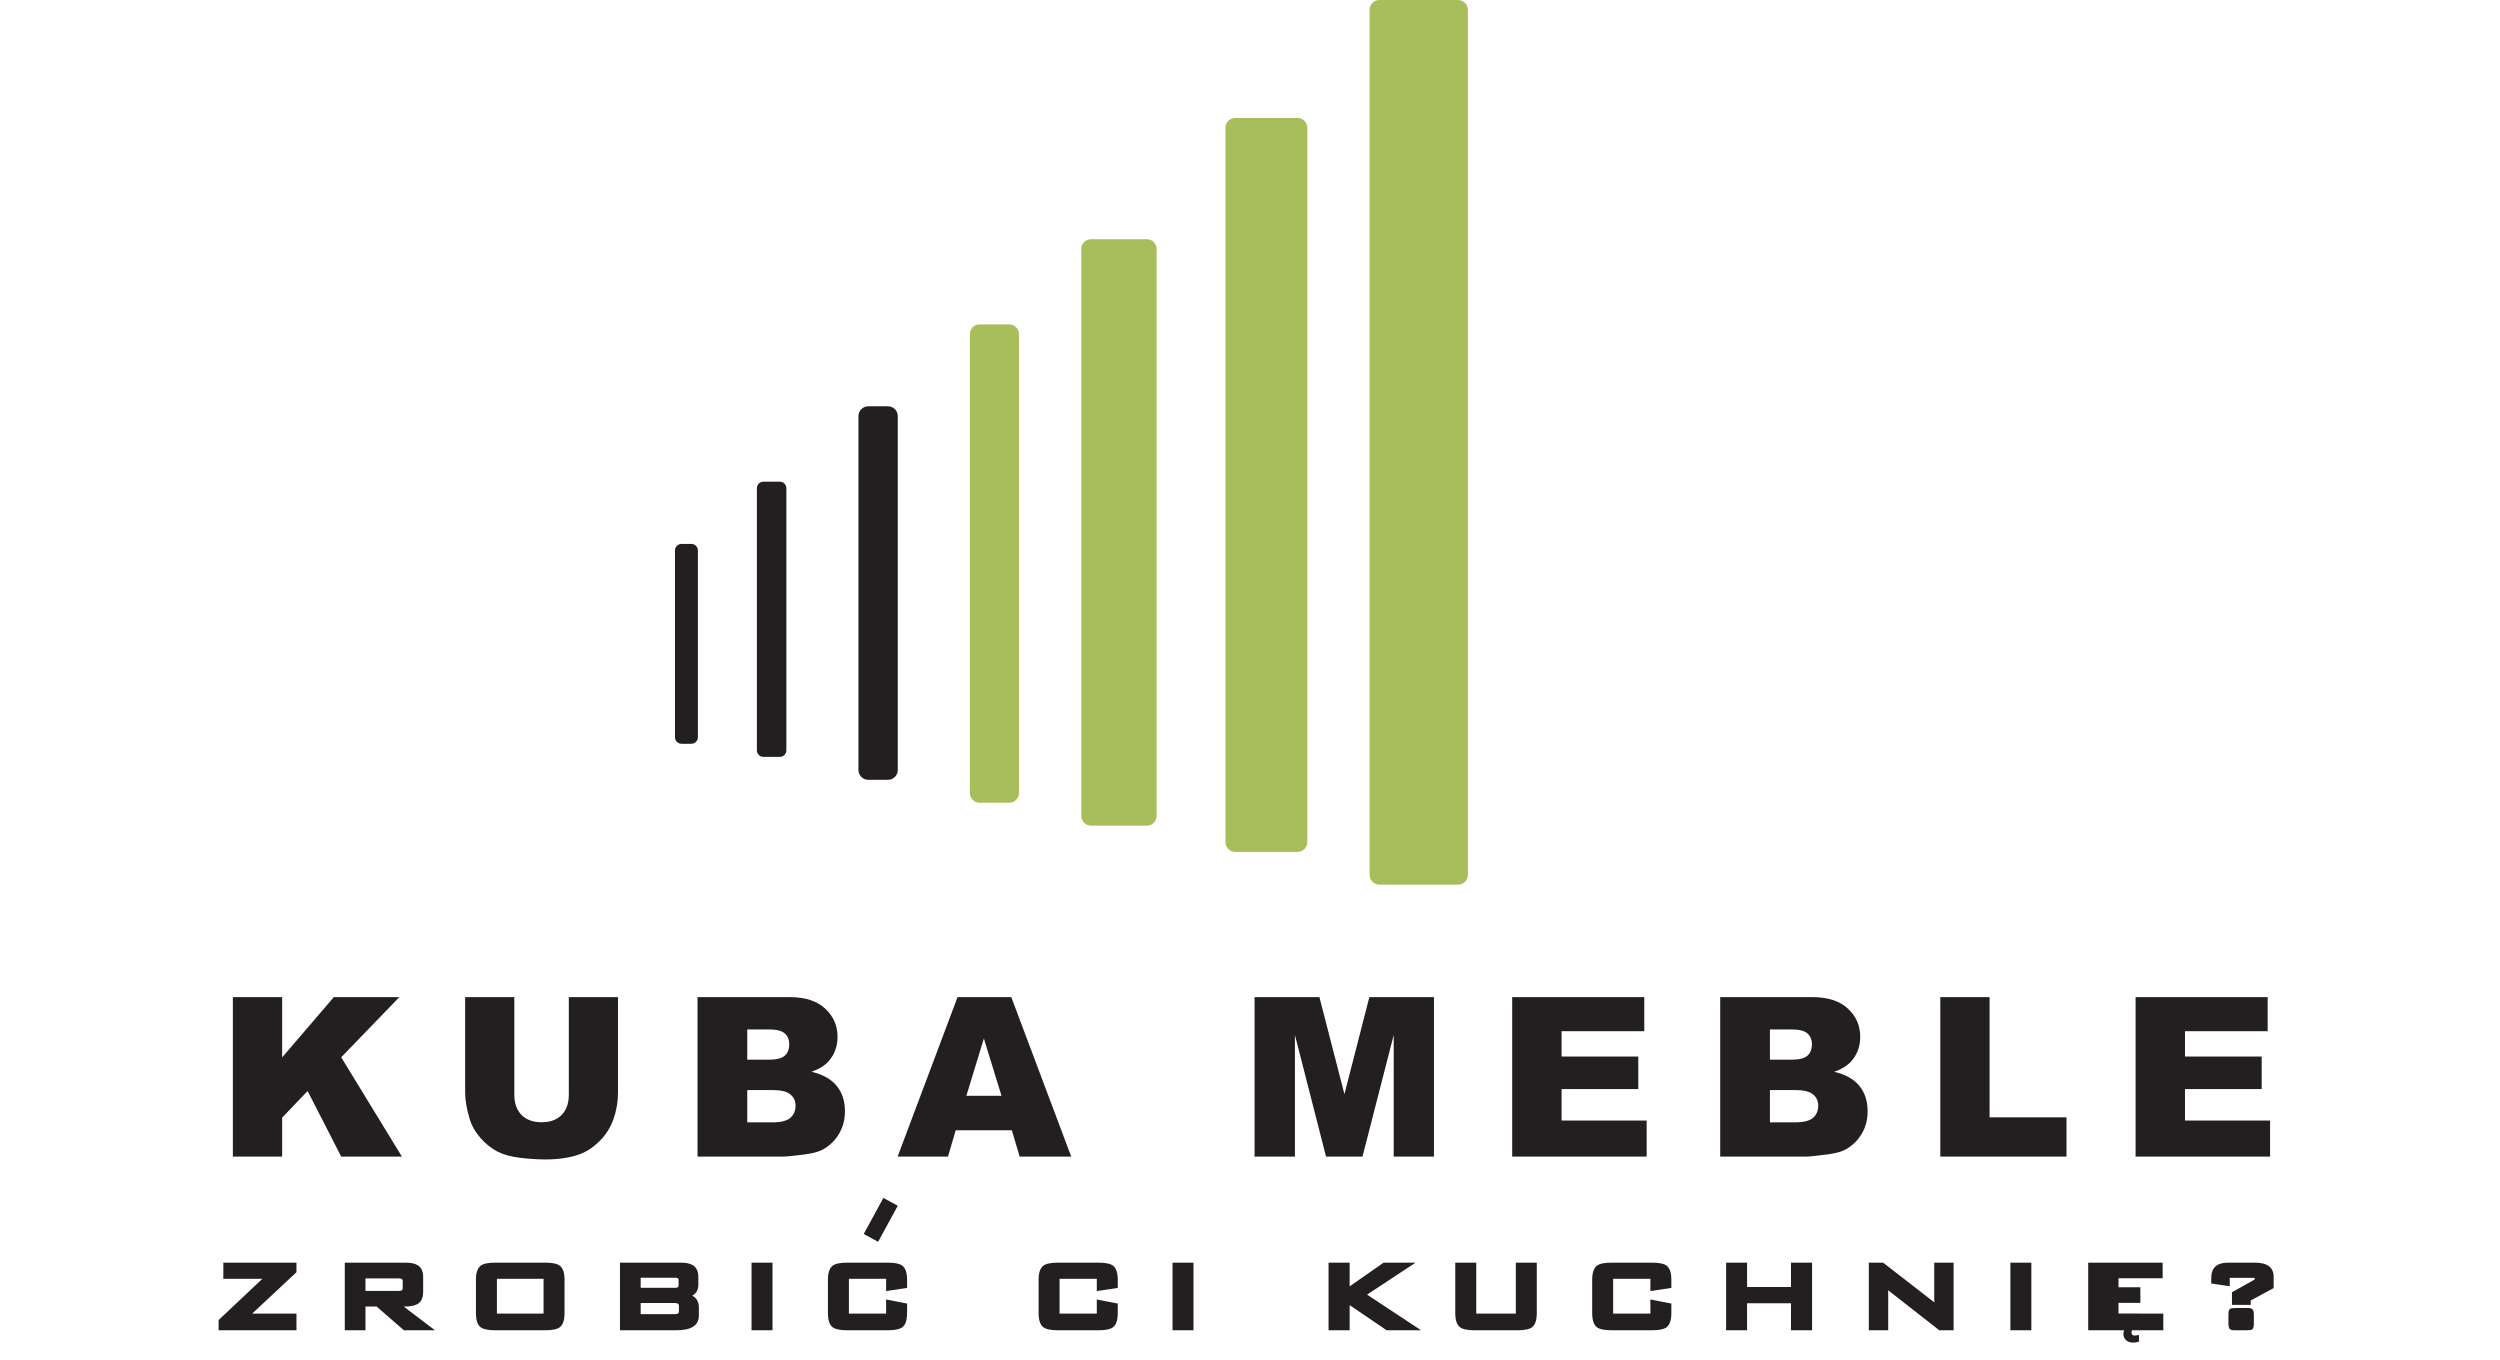
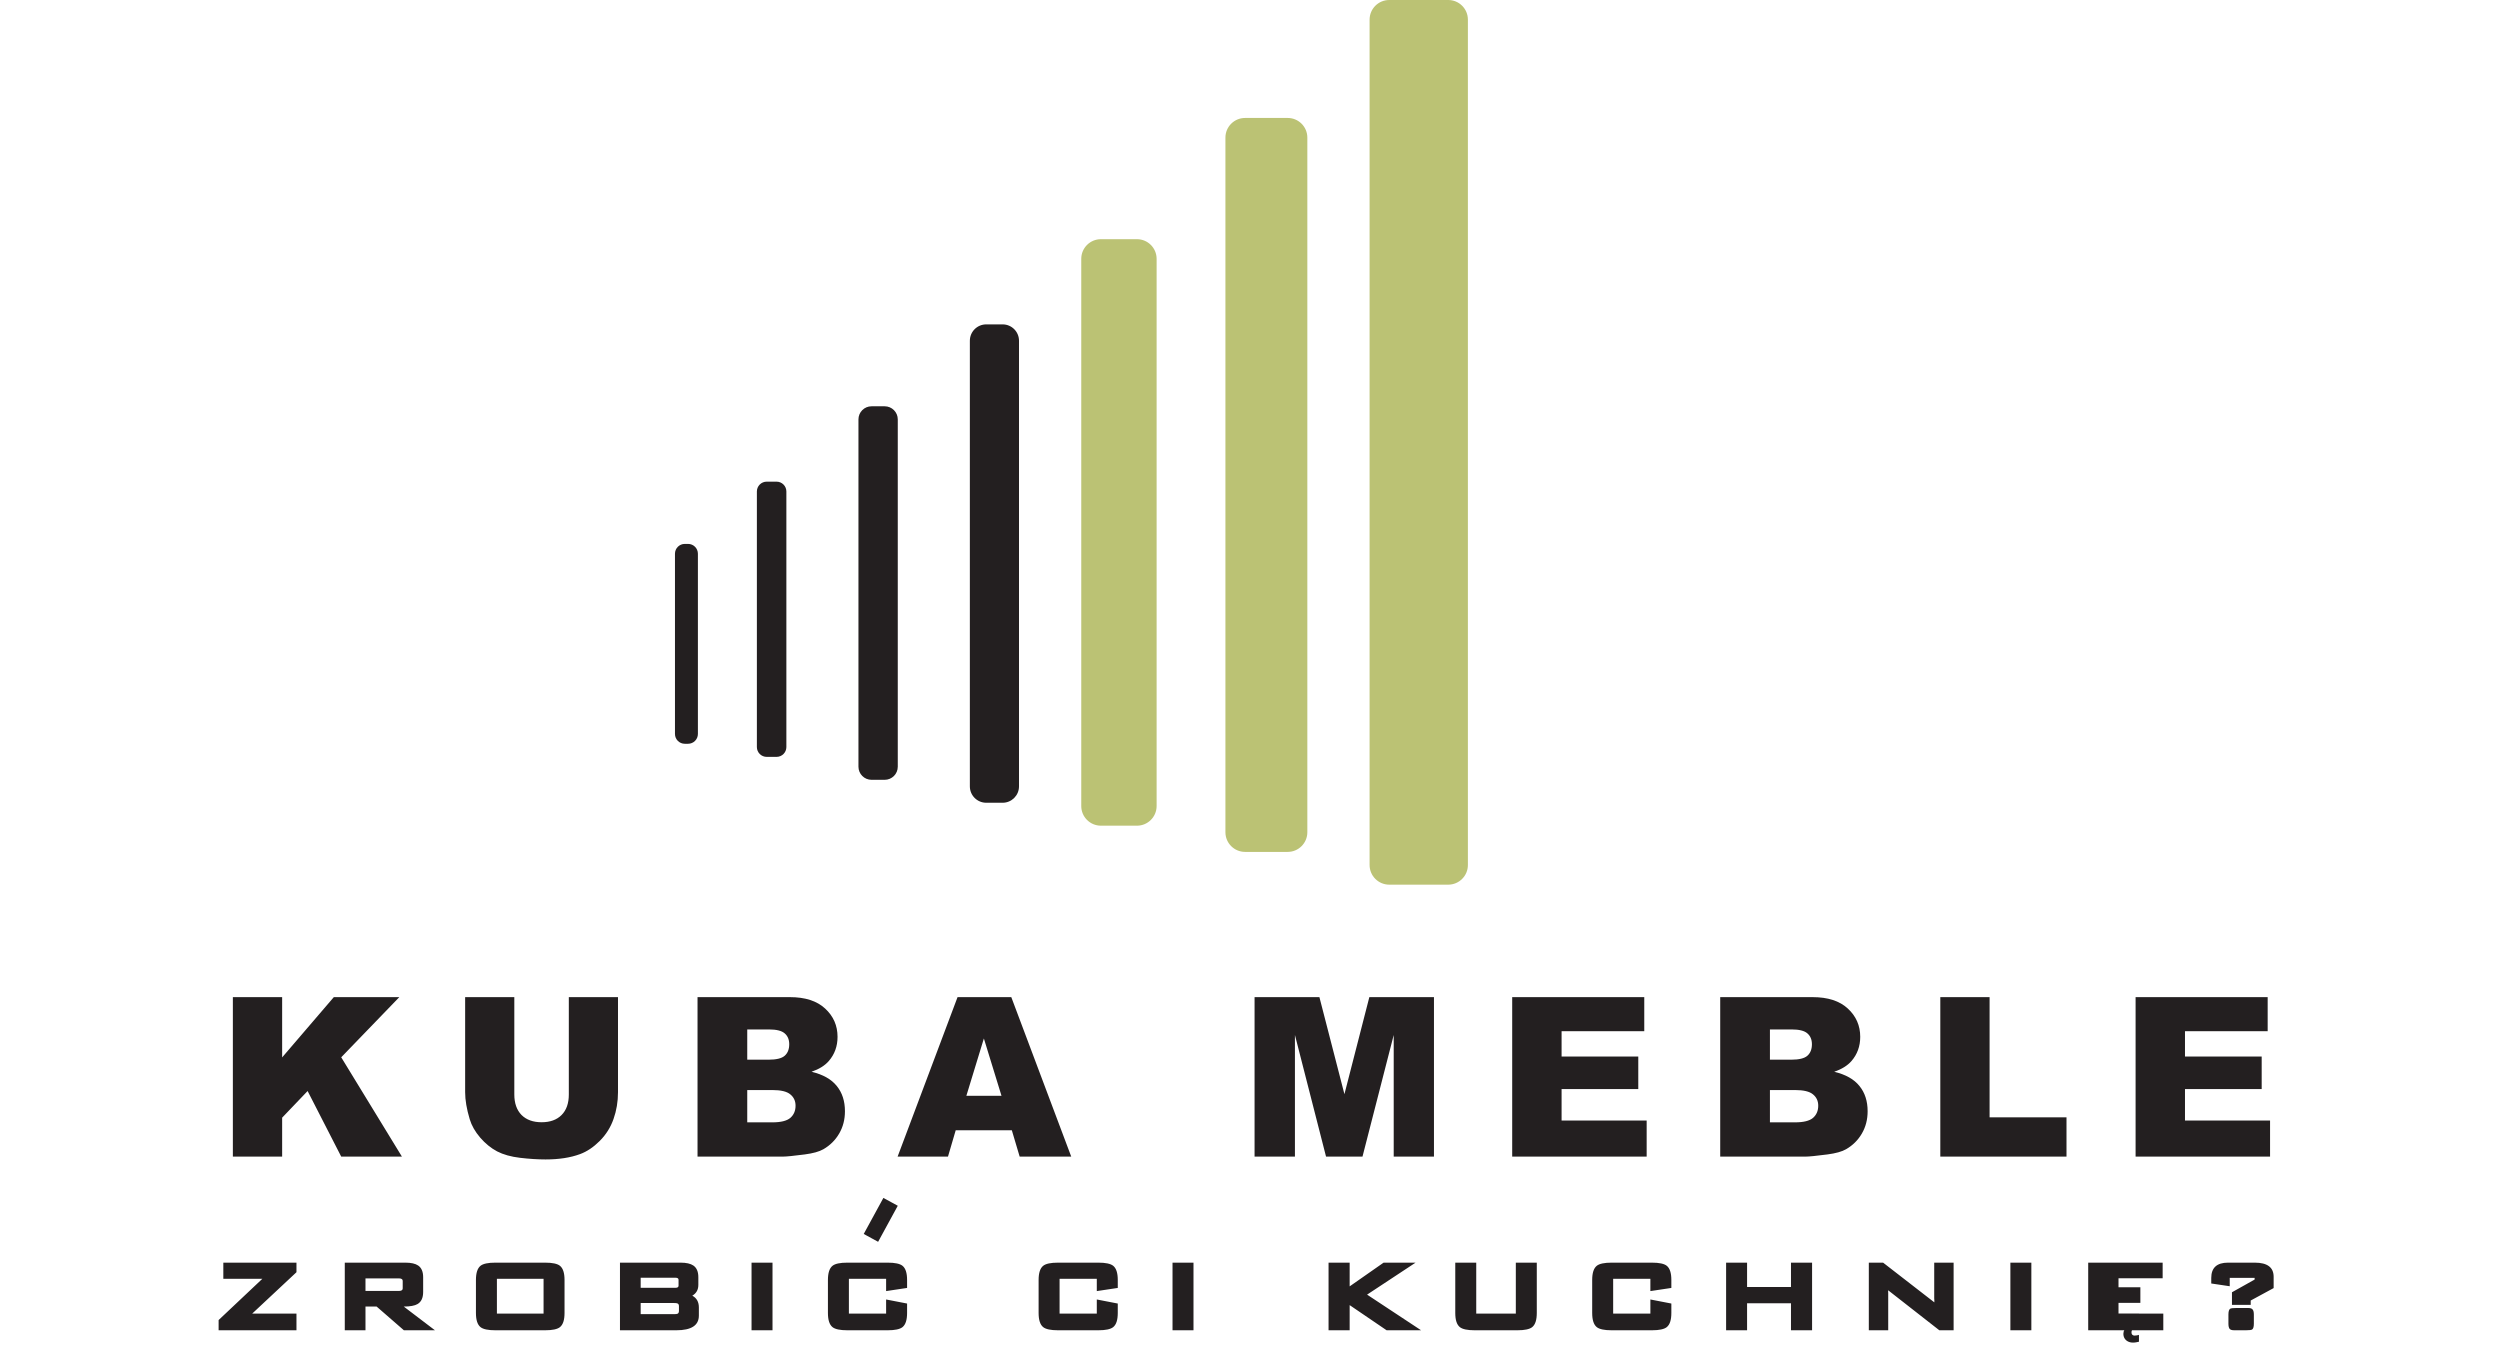
<svg xmlns="http://www.w3.org/2000/svg" width="763" height="415" viewBox="0 0 763 415" fill="none">
-   <rect x="418" width="30" height="270" rx="3" fill="#A8BE5B" />
-   <rect x="374" y="36" width="25" height="224" rx="3" fill="#A8BE5B" />
-   <rect x="330" y="73" width="23" height="179" rx="3" fill="#A8BE5B" />
-   <rect x="296" y="99" width="15" height="146" rx="3" fill="#A8BE5B" />
-   <rect x="262" y="124" width="12" height="114" rx="3" fill="#231F20" />
-   <rect x="231" y="147" width="9" height="84" rx="2" fill="#231F20" />
-   <rect x="206" y="166" width="7" height="61" rx="2" fill="#231F20" />
+   <rect x="418" width="30" height="270" rx="6" fill="#BBC274" />
+   <rect x="374" y="36" width="25" height="224" rx="6" fill="#BBC274" />
+   <rect x="330" y="73" width="23" height="179" rx="6" fill="#BBC274" />
+   <rect x="296" y="99" width="15" height="146" rx="5" fill="#231F20" />
+   <rect x="262" y="124" width="12" height="114" rx="4" fill="#231F20" />
+   <rect x="231" y="147" width="9" height="84" rx="3" fill="#231F20" />
+   <rect x="206" y="166" width="7" height="61" rx="3" fill="#231F20" />
  <path d="M71.07 304.324H86.111V322.719L101.883 304.324H121.871L104.14 322.686L122.668 353H104.14L93.881 332.979L86.111 341.113V353H71.07V304.324ZM173.604 304.324H188.612V333.344C188.612 336.221 188.158 338.944 187.25 341.512C186.365 344.057 184.959 346.293 183.034 348.219C181.13 350.122 179.127 351.462 177.024 352.236C174.102 353.321 170.594 353.863 166.499 353.863C164.13 353.863 161.54 353.697 158.729 353.365C155.94 353.033 153.605 352.38 151.723 351.406C149.842 350.41 148.115 349.005 146.543 347.189C144.994 345.374 143.931 343.504 143.356 341.578C142.426 338.479 141.961 335.734 141.961 333.344V304.324H156.969V334.041C156.969 336.697 157.7 338.778 159.161 340.283C160.644 341.766 162.691 342.508 165.303 342.508C167.893 342.508 169.918 341.777 171.379 340.316C172.862 338.833 173.604 336.742 173.604 334.041V304.324ZM212.886 304.324H241.042C245.735 304.324 249.332 305.486 251.833 307.811C254.357 310.135 255.618 313.012 255.618 316.443C255.618 319.321 254.722 321.789 252.929 323.848C251.734 325.22 249.985 326.305 247.683 327.102C251.18 327.943 253.748 329.393 255.386 331.451C257.046 333.488 257.876 336.055 257.876 339.154C257.876 341.678 257.29 343.947 256.116 345.961C254.943 347.975 253.338 349.569 251.302 350.742C250.04 351.473 248.137 352.004 245.591 352.336C242.204 352.779 239.958 353 238.851 353H212.886V304.324ZM228.06 323.416H234.601C236.947 323.416 238.574 323.018 239.482 322.221C240.411 321.402 240.876 320.229 240.876 318.701C240.876 317.285 240.411 316.178 239.482 315.381C238.574 314.584 236.98 314.186 234.7 314.186H228.06V323.416ZM228.06 342.541H235.73C238.32 342.541 240.146 342.087 241.208 341.18C242.271 340.25 242.802 339.01 242.802 337.461C242.802 336.022 242.271 334.871 241.208 334.008C240.168 333.122 238.331 332.68 235.696 332.68H228.06V342.541ZM308.812 344.965H291.68L289.322 353H273.949L292.244 304.324H308.646L326.941 353H311.203L308.812 344.965ZM305.658 334.439L300.279 316.941L294.934 334.439H305.658ZM382.894 304.324H402.683L410.32 333.941L417.923 304.324H437.646V353H425.361V315.879L415.831 353H404.708L395.212 315.879V353H382.894V304.324ZM461.522 304.324H501.83V314.717H476.596V322.453H500.004V332.381H476.596V341.977H502.561V353H461.522V304.324ZM525.009 304.324H553.165C557.858 304.324 561.455 305.486 563.956 307.811C566.479 310.135 567.741 313.012 567.741 316.443C567.741 319.321 566.845 321.789 565.052 323.848C563.856 325.22 562.108 326.305 559.805 327.102C563.303 327.943 565.871 329.393 567.509 331.451C569.169 333.488 569.999 336.055 569.999 339.154C569.999 341.678 569.412 343.947 568.239 345.961C567.066 347.975 565.461 349.569 563.425 350.742C562.163 351.473 560.259 352.004 557.714 352.336C554.327 352.779 552.08 353 550.973 353H525.009V304.324ZM540.182 323.416H546.723C549.07 323.416 550.697 323.018 551.604 322.221C552.534 321.402 552.999 320.229 552.999 318.701C552.999 317.285 552.534 316.178 551.604 315.381C550.697 314.584 549.103 314.186 546.823 314.186H540.182V323.416ZM540.182 342.541H547.852C550.442 342.541 552.268 342.087 553.331 341.18C554.393 340.25 554.925 339.01 554.925 337.461C554.925 336.022 554.393 334.871 553.331 334.008C552.29 333.122 550.453 332.68 547.819 332.68H540.182V342.541ZM592.181 304.324H607.222V341.014H630.697V353H592.181V304.324ZM651.783 304.324H692.092V314.717H666.858V322.453H690.266V332.381H666.858V341.977H692.823V353H651.783V304.324Z" fill="#231F20" />
  <path d="M90.481 406H66.721V402.88L80.081 390.28H68.16V385.36H90.481V388.28L76.96 400.92H90.481V406ZM132.746 406H123.266L114.946 398.76H111.546V406H105.226V385.36H123.706C125.466 385.36 126.773 385.653 127.626 386.24C128.639 386.933 129.146 388.12 129.146 389.8V394.32C129.146 396.107 128.573 397.333 127.426 398C126.573 398.507 125.173 398.76 123.226 398.76L132.746 406ZM122.906 393.24V390.92C122.906 390.413 122.506 390.16 121.706 390.16H111.546V394H121.706C122.506 394 122.906 393.747 122.906 393.24ZM172.296 400.72C172.296 402.853 171.83 404.293 170.896 405.04C170.096 405.68 168.59 406 166.376 406H151.176C148.963 406 147.456 405.68 146.656 405.04C145.723 404.293 145.256 402.853 145.256 400.72V390.64C145.256 388.507 145.723 387.067 146.656 386.32C147.456 385.68 148.963 385.36 151.176 385.36H166.376C168.59 385.36 170.096 385.68 170.896 386.32C171.83 387.067 172.296 388.507 172.296 390.64V400.72ZM165.896 400.92V390.28H151.656V400.92H165.896ZM213.294 401.52C213.294 404.507 211 406 206.414 406H189.214V385.36H207.694C209.454 385.36 210.76 385.653 211.614 386.24C212.627 386.933 213.134 388.12 213.134 389.8V392.16C213.134 393.627 212.52 394.72 211.294 395.44C212.627 396.16 213.294 397.36 213.294 399.04V401.52ZM207.094 392.4V390.6C207.094 390.173 206.774 389.96 206.134 389.96H195.534V393.04H206.134C206.774 393.04 207.094 392.827 207.094 392.4ZM207.214 400.08V398.64C207.214 398.187 207.054 397.907 206.734 397.8C206.574 397.72 206.227 397.68 205.694 397.68H195.534V401.08H205.694C206.227 401.08 206.587 401.04 206.774 400.96C207.067 400.827 207.214 400.533 207.214 400.08ZM235.771 406H229.371V385.36H235.771V406ZM276.843 400.72C276.843 402.853 276.376 404.293 275.443 405.04C274.643 405.68 273.136 406 270.923 406H258.603C256.39 406 254.883 405.68 254.083 405.04C253.15 404.293 252.683 402.853 252.683 400.72V390.64C252.683 388.507 253.15 387.067 254.083 386.32C254.883 385.68 256.39 385.36 258.603 385.36H270.923C273.136 385.36 274.643 385.68 275.443 386.32C276.376 387.067 276.843 388.507 276.843 390.64V393.08L270.443 394.04V390.28H259.083V400.92H270.443V396.6L276.843 397.84V400.72ZM341.143 400.72C341.143 402.853 340.676 404.293 339.743 405.04C338.943 405.68 337.436 406 335.223 406H322.903C320.69 406 319.183 405.68 318.383 405.04C317.45 404.293 316.983 402.853 316.983 400.72V390.64C316.983 388.507 317.45 387.067 318.383 386.32C319.183 385.68 320.69 385.36 322.903 385.36H335.223C337.436 385.36 338.943 385.68 339.743 386.32C340.676 387.067 341.143 388.507 341.143 390.64V393.08L334.743 394.04V390.28H323.383V400.92H334.743V396.6L341.143 397.84V400.72ZM364.254 406H357.854V385.36H364.254V406ZM433.715 406H423.195L411.915 398.32V406H405.475V385.36H411.915V392.6L422.275 385.36H432.035L417.235 395.12L433.715 406ZM469.028 400.72C469.028 402.853 468.561 404.293 467.628 405.04C466.828 405.68 465.321 406 463.108 406H450.068C447.855 406 446.348 405.68 445.548 405.04C444.615 404.293 444.148 402.853 444.148 400.72V385.36H450.548V400.92H462.628V385.36H469.028V400.72ZM510.096 400.72C510.096 402.853 509.629 404.293 508.696 405.04C507.896 405.68 506.389 406 504.176 406H491.856C489.643 406 488.136 405.68 487.336 405.04C486.403 404.293 485.936 402.853 485.936 400.72V390.64C485.936 388.507 486.403 387.067 487.336 386.32C488.136 385.68 489.643 385.36 491.856 385.36H504.176C506.389 385.36 507.896 385.68 508.696 386.32C509.629 387.067 510.096 388.507 510.096 390.64V393.08L503.696 394.04V390.28H492.336V400.92H503.696V396.6L510.096 397.84V400.72ZM553.047 406H546.607V397.76H533.207V406H526.807V385.36H533.207V392.8H546.607V385.36H553.047V406ZM596.243 406H591.883L576.483 393.96C576.429 393.933 576.349 393.88 576.243 393.8C576.269 394.12 576.283 394.387 576.283 394.6V406H570.363V385.36H574.723L589.483 396.8C589.669 396.96 589.963 397.187 590.363 397.48C590.363 397.347 590.363 397.147 590.363 396.88C590.336 396.587 590.323 396.373 590.323 396.24V385.36H596.243V406ZM619.968 406H613.568V385.36H619.968V406ZM660.24 406H637.32V385.36H660.04V390.12H643.72V392.88H653.24V397.64H643.72V400.92H660.24V406ZM693.915 393.12L686.915 396.92V398.24H681.195V394.4L688.115 390.52V390H680.515V392.56L674.875 391.72V390.04C674.875 386.92 676.582 385.36 679.995 385.36H688.155C691.995 385.36 693.915 386.8 693.915 389.68V393.12ZM687.875 404C687.875 404.933 687.702 405.52 687.355 405.76C687.115 405.92 686.475 406 685.435 406H681.915C681.195 406 680.715 405.853 680.475 405.56C680.235 405.24 680.115 404.72 680.115 404V401.2C680.115 400.267 680.289 399.68 680.635 399.44C680.875 399.28 681.515 399.2 682.555 399.2H686.115C686.835 399.2 687.302 399.36 687.515 399.68C687.755 399.973 687.875 400.48 687.875 401.2V404Z" fill="#231F20" />
  <path d="M652.809 404H642.945V386.864H652.809V389.84H646.569V393.608H652.377V396.584H646.569V401H652.809V404ZM650.529 406.664C650.529 406.984 650.617 407.224 650.793 407.384C650.969 407.544 651.193 407.624 651.465 407.624C651.721 407.624 651.969 407.6 652.209 407.552C652.449 407.504 652.649 407.456 652.809 407.408V409.496C652.553 409.56 652.281 409.616 651.993 409.664C651.705 409.728 651.369 409.76 650.985 409.76C650.393 409.76 649.873 409.64 649.425 409.4C648.993 409.176 648.657 408.864 648.417 408.464C648.177 408.064 648.057 407.6 648.057 407.072C648.057 406.608 648.177 406.16 648.417 405.728C648.657 405.296 648.969 404.896 649.353 404.528C649.753 404.176 650.201 403.864 650.697 403.592L652.257 404C651.713 404.512 651.289 404.976 650.985 405.392C650.681 405.824 650.529 406.248 650.529 406.664Z" fill="#231F20" />
  <line x1="265.805" y1="377.803" x2="271.805" y2="366.803" stroke="#231F20" stroke-width="5" />
</svg>
